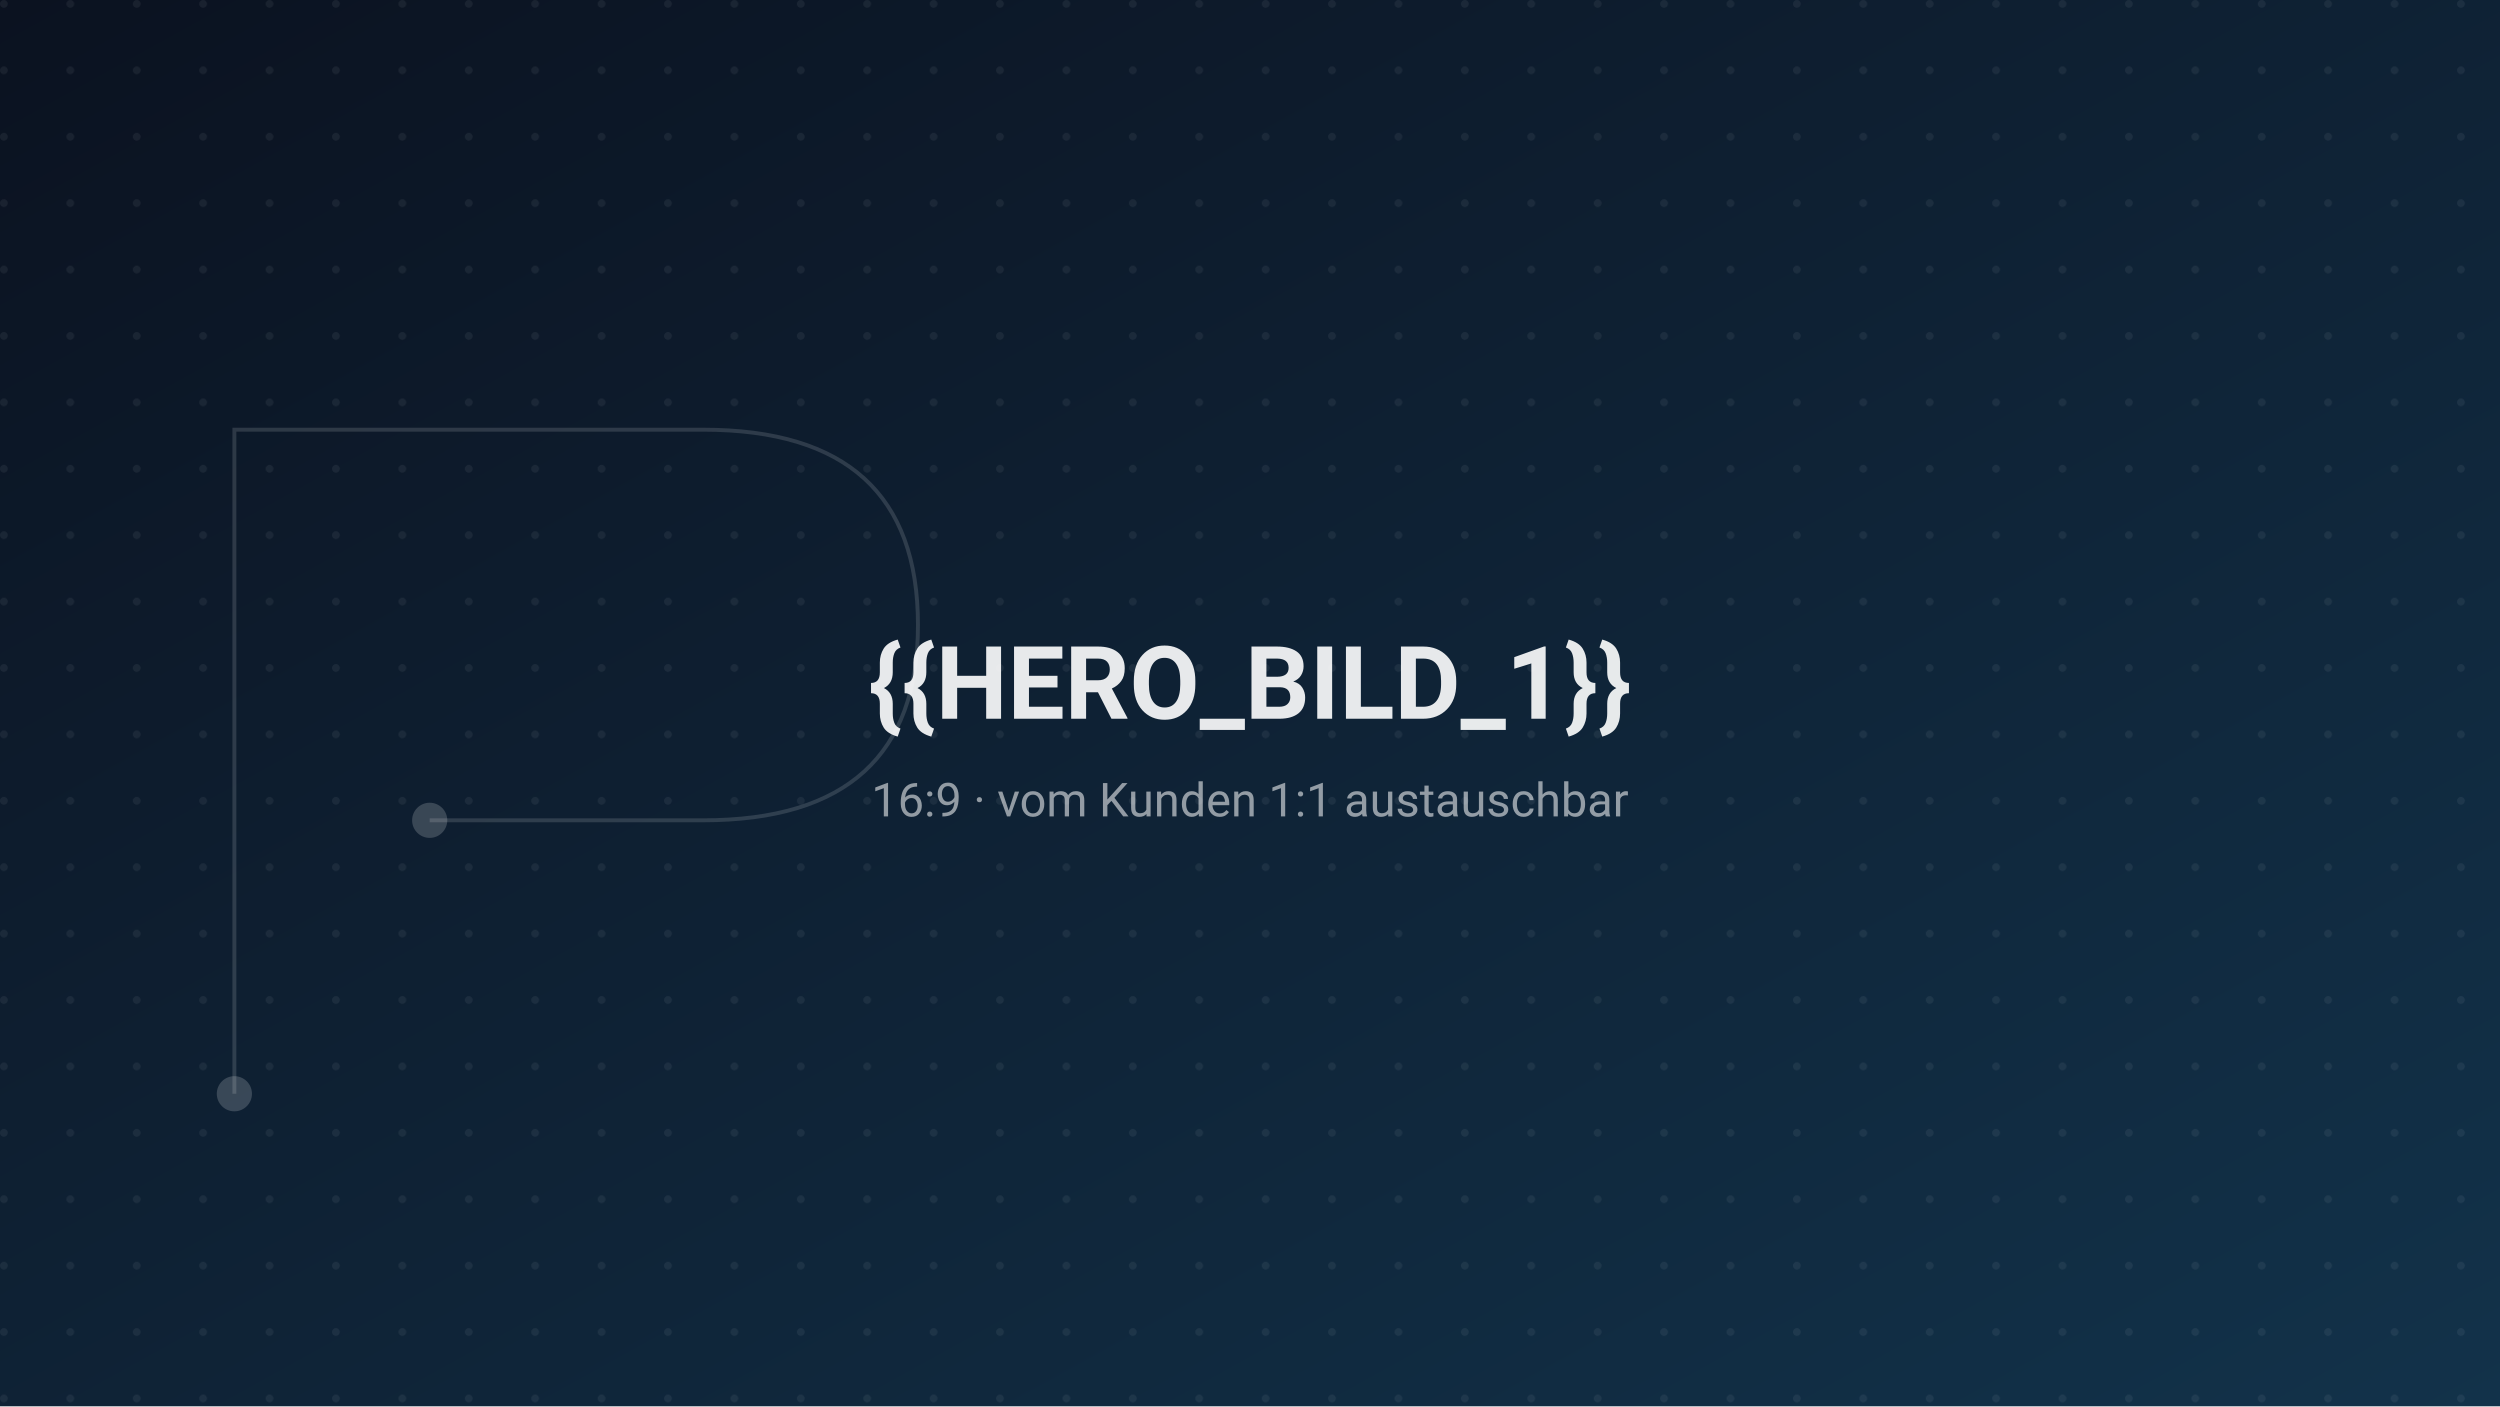
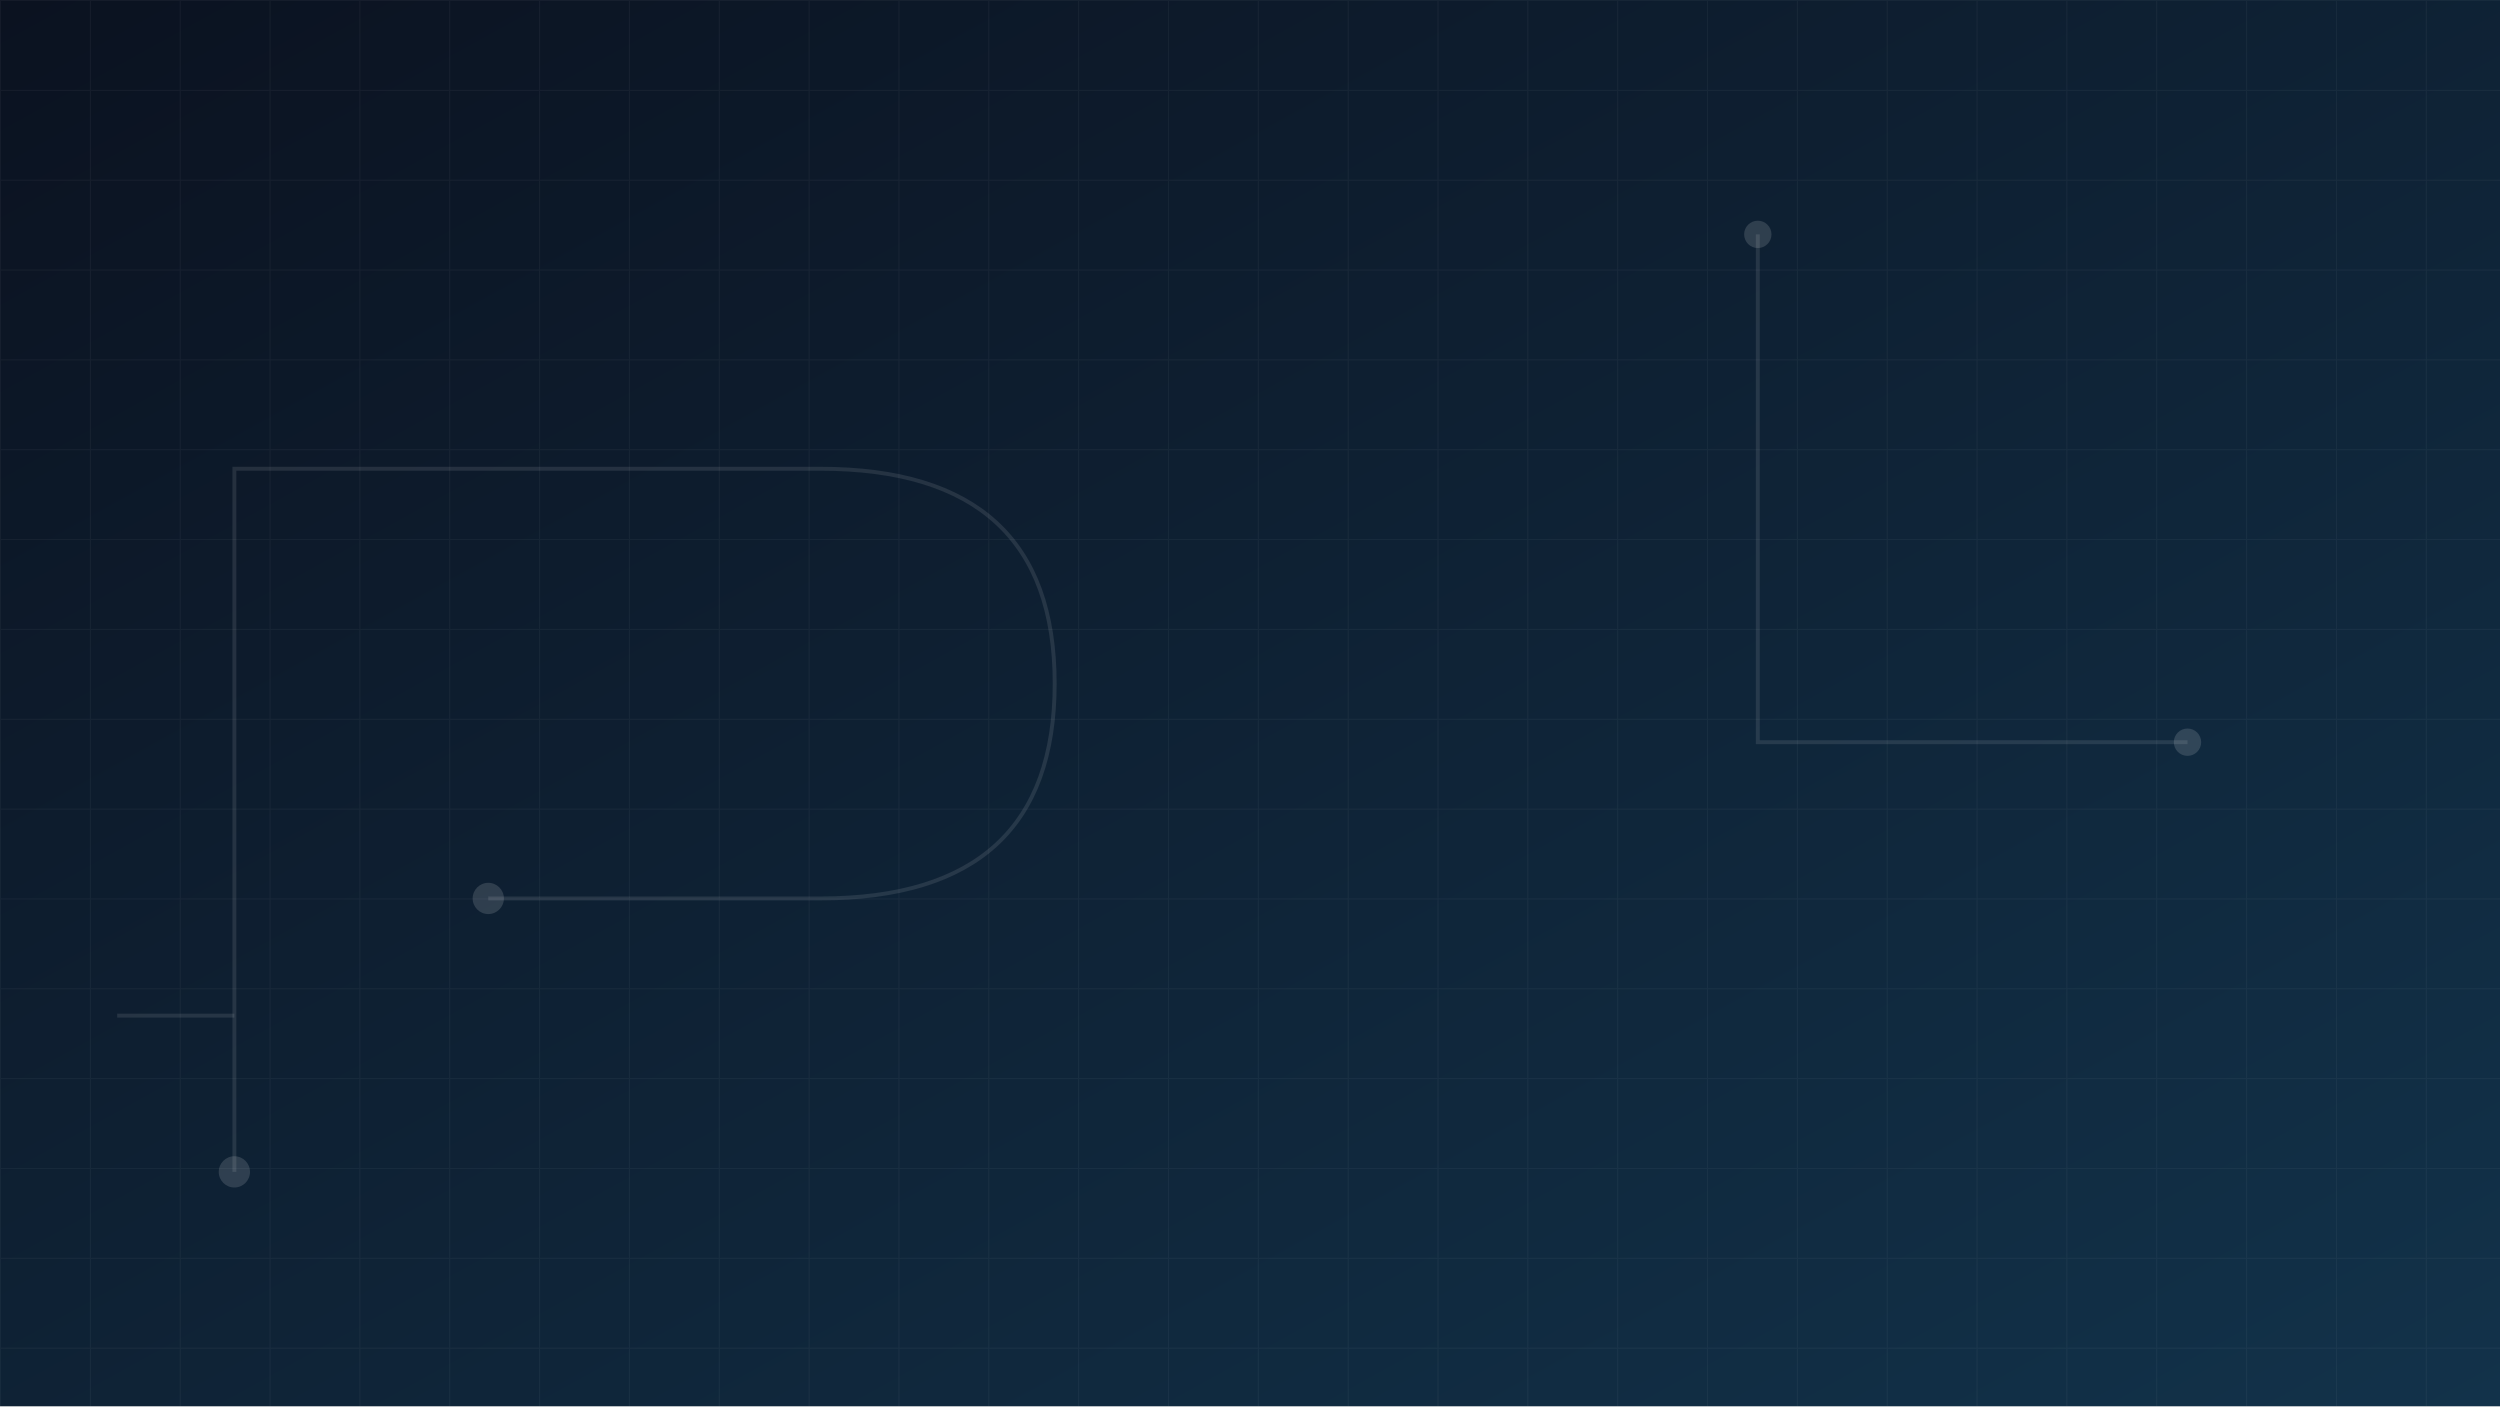
- <svg xmlns="http://www.w3.org/2000/svg" viewBox="0 0 1280 720" width="1280" height="720" role="img" aria-label="Platzhalter Hero-Bild 1">
+ <svg xmlns="http://www.w3.org/2000/svg" viewBox="0 0 1280 720" width="1280" height="720" role="img" aria-label="Hintergrundbild">
  <defs>
    <linearGradient id="g1" x1="0" y1="0" x2="1" y2="1">
      <stop offset="0" stop-color="#0b1220" />
      <stop offset="1" stop-color="#12324a" />
    </linearGradient>
-     <pattern id="d1" width="34" height="34" patternUnits="userSpaceOnUse">
-       <circle cx="2" cy="2" r="2" fill="#ffffff" fill-opacity="0.06" />
+     <pattern id="d1" width="46" height="46" patternUnits="userSpaceOnUse">
+       <path d="M46 0H0V46" fill="none" stroke="#ffffff" stroke-opacity="0.04" stroke-width="1" />
    </pattern>
  </defs>
  <rect width="1280" height="720" fill="url(#g1)" />
  <rect width="1280" height="720" fill="url(#d1)" />
-   <g fill="none" stroke="#ffffff" stroke-opacity="0.14" stroke-width="2">
-     <path d="M120 560 L120 220 L360 220 Q470 220 470 320 Q470 420 360 420 L220 420" />
-     <circle cx="120" cy="560" r="9" fill="#ffffff" fill-opacity="0.18" stroke="none" />
-     <circle cx="220" cy="420" r="9" fill="#ffffff" fill-opacity="0.18" stroke="none" />
+   <g fill="none" stroke="#ffffff" stroke-opacity="0.10" stroke-width="2">
+     <path d="M120 600 L120 240 L420 240 Q540 240 540 350 Q540 460 420 460 L250 460" />
+     <path d="M120 520 L60 520" />
+     <path d="M900 120 L900 380 L1120 380" />
  </g>
-   <text x="640" y="368" text-anchor="middle" font-family="'Segoe UI',Roboto,Arial,sans-serif" font-size="52" font-weight="700" fill="#ffffff" fill-opacity="0.9">{{HERO_BILD_1}}</text>
-   <text x="640" y="418" text-anchor="middle" font-family="'Segoe UI',Roboto,Arial,sans-serif" font-size="24" fill="#ffffff" fill-opacity="0.55">16:9 · vom Kunden 1:1 austauschbar</text>
+   <g fill="#ffffff" fill-opacity="0.14">
+     <circle cx="120" cy="600" r="8" />
+     <circle cx="250" cy="460" r="8" />
+     <circle cx="900" cy="120" r="7" />
+     <circle cx="1120" cy="380" r="7" />
+   </g>
</svg>
